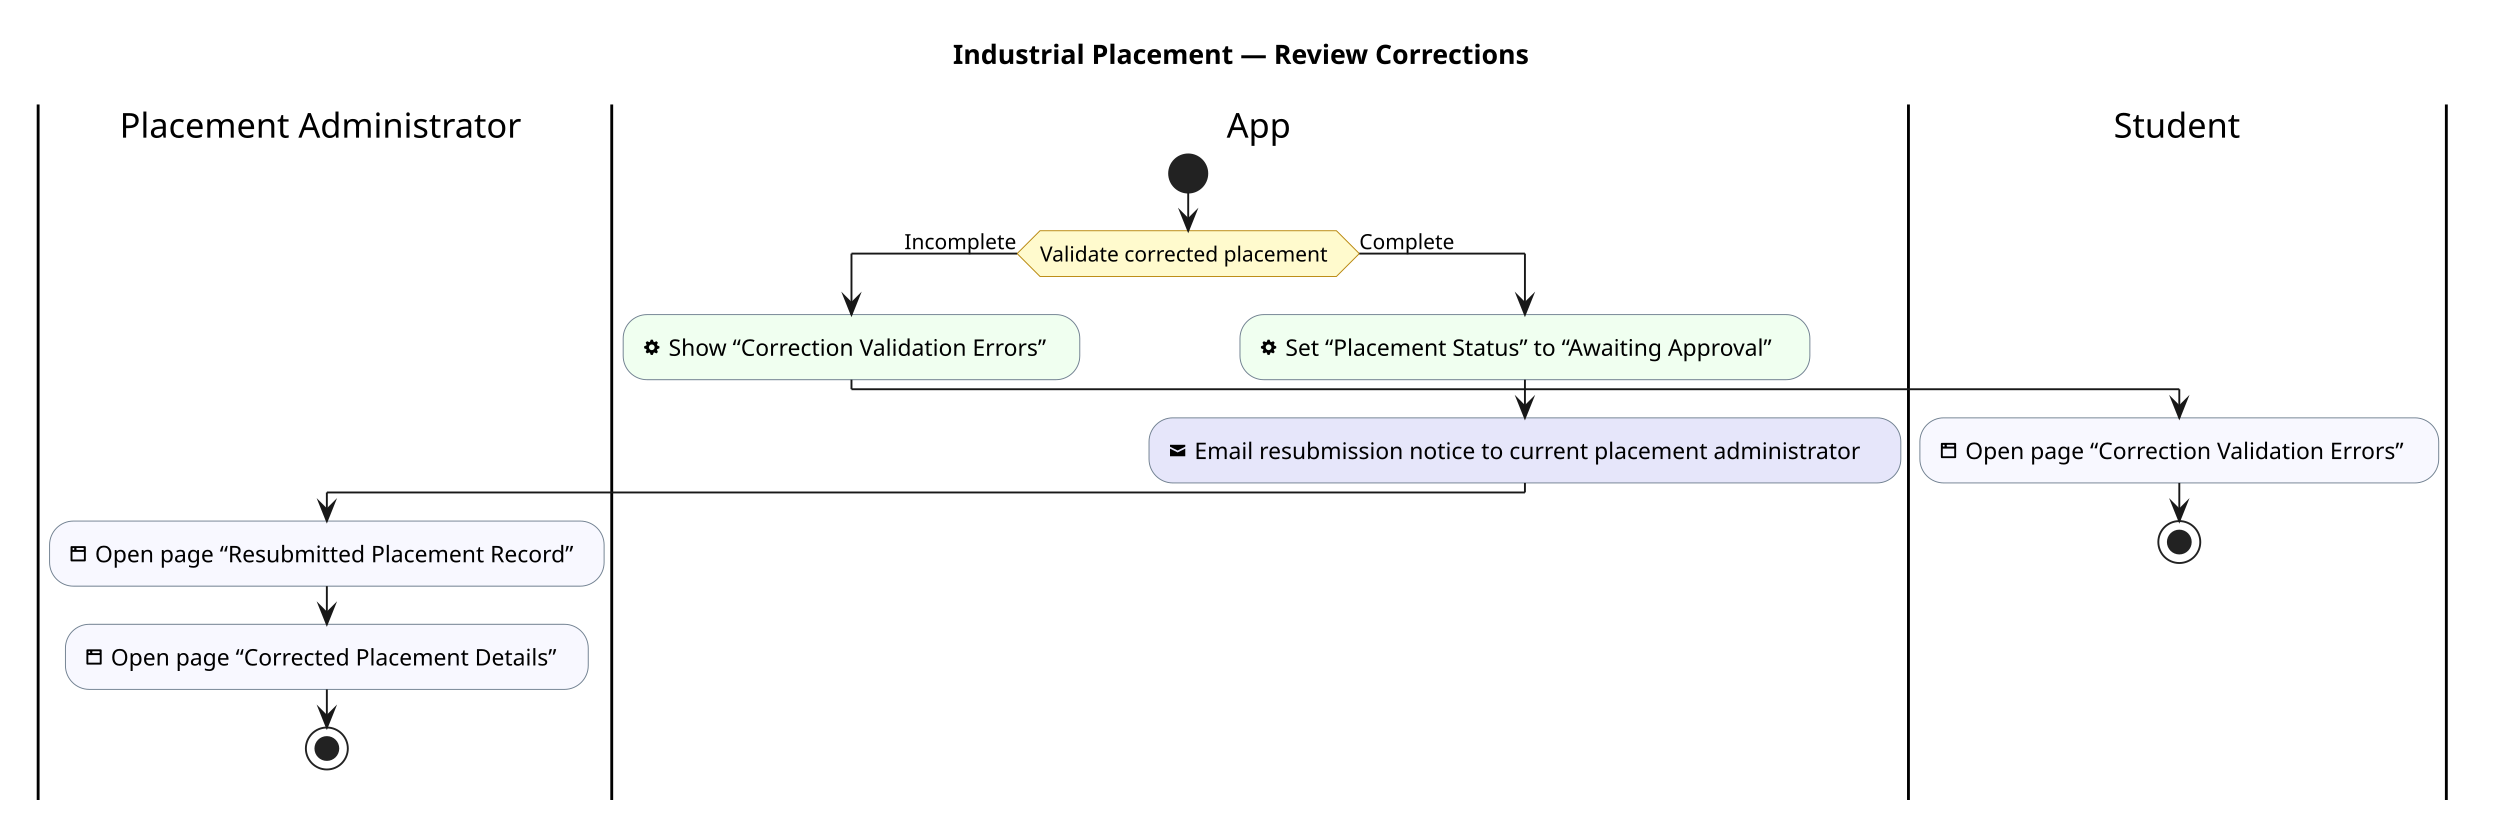
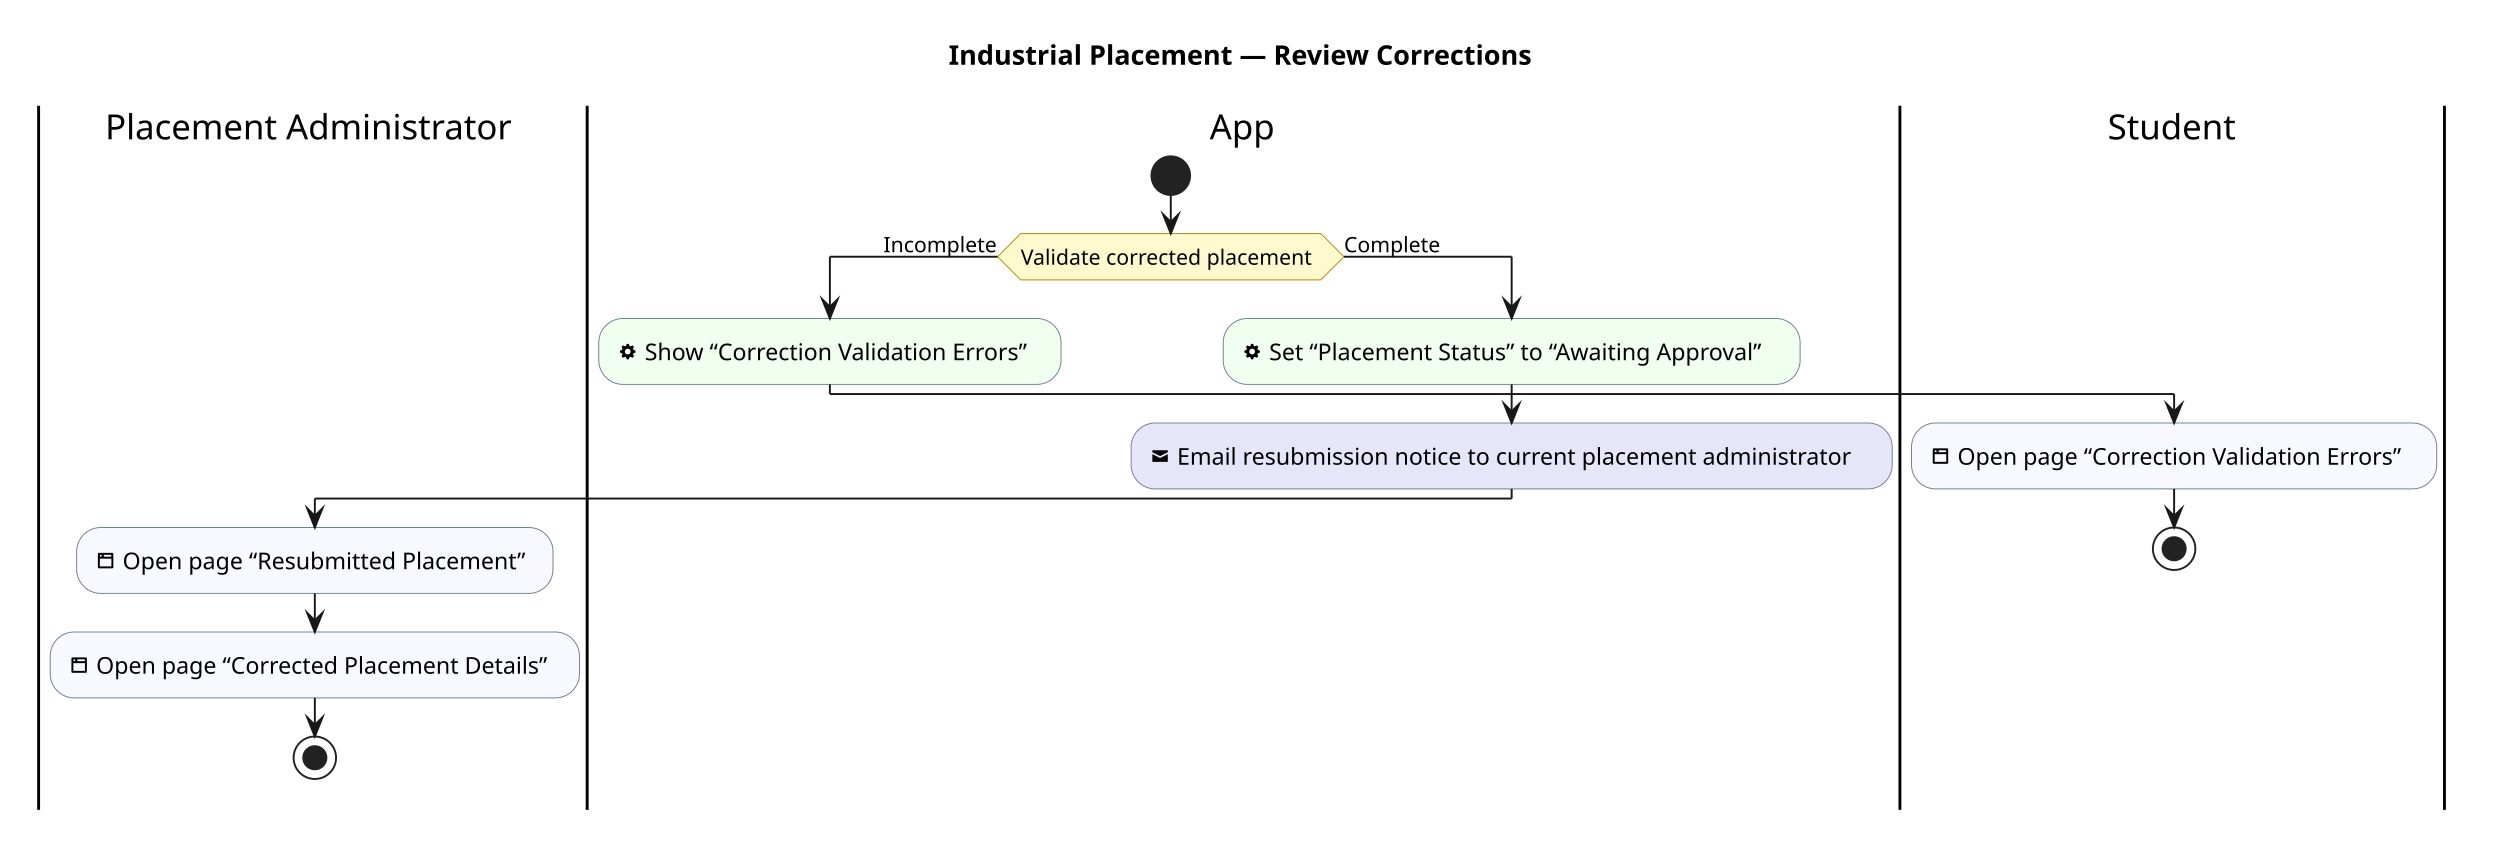
- <svg xmlns="http://www.w3.org/2000/svg" contentStyleType="text/css" data-diagram-type="ACTIVITY" height="440px" preserveAspectRatio="none" style="width:1311px;height:440px;background:#FFFFFF;" version="1.1" viewBox="0 0 1311 440" width="1311px" zoomAndPan="magnify">
+ <svg xmlns="http://www.w3.org/2000/svg" contentStyleType="text/css" data-diagram-type="ACTIVITY" height="440px" preserveAspectRatio="none" style="width:1295px;height:440px;background:#FFFFFF;" version="1.1" viewBox="0 0 1295 440" width="1295px" zoomAndPan="magnify">
  <defs />
  <g>
    <g class="title" data-source-line="2">
-       <text fill="#000000" font-family="sans-serif" font-size="14" font-weight="700" lengthAdjust="spacing" textLength="310.304" x="499.703" y="33.535">Industrial Placement — Review Corrections</text>
+       <text fill="#000000" font-family="sans-serif" font-size="14" font-weight="700" lengthAdjust="spacing" textLength="310.304" x="491.385" y="33.535">Industrial Placement — Review Corrections</text>
    </g>
-     <rect fill="none" height="21.199" style="stroke:none;stroke-width:1;" width="1264.709" x="20" y="54.785" />
-     <rect fill="#F8F8FF" height="34.133" rx="12.5" ry="12.5" style="stroke:#708090;stroke-width:0.5;" width="290.795" x="26" y="273.25" />
-     <path d="M37.34,286.383 A0.5,0.5 0 0 0 37,286.883 L37,293.883 A0.5,0.5 0 0 0 37.5,294.383 L44.5,294.383 A0.5,0.5 0 0 0 45,293.883 L45,286.883 A0.5,0.5 0 0 0 44.5,286.383 L37.5,286.383 A0.5,0.5 0 0 0 37.41,286.383 A0.5,0.5 0 0 0 37.35,286.383 M38.5,287.383 C38.78,287.383 39,287.603 39,287.883 C39,288.163 38.78,288.383 38.5,288.383 C38.22,288.383 38,288.163 38,287.883 C38,287.603 38.22,287.383 38.5,287.383 M40.5,287.383 L43.5,287.383 C43.78,287.383 44,287.603 44,287.883 C44,288.163 43.78,288.383 43.5,288.383 L40.5,288.383 C40.22,288.383 40,288.163 40,287.883 C40,287.603 40.22,287.383 40.5,287.383 M38,289.383 L44,289.383 L44,293.383 L38,293.383 L38,289.383" fill="#000000" />
-     <text fill="#000000" font-family="sans-serif" font-size="12" lengthAdjust="spacing" textLength="256.998" x="49.797" y="294.852">Open page “Resubmitted Placement Record”</text>
-     <rect fill="#F8F8FF" height="34.133" rx="12.5" ry="12.5" style="stroke:#708090;stroke-width:0.5;" width="274.16" x="34.317" y="327.383" />
-     <path d="M45.657,340.516 A0.5,0.5 0 0 0 45.317,341.016 L45.317,348.016 A0.5,0.5 0 0 0 45.817,348.516 L52.817,348.516 A0.5,0.5 0 0 0 53.317,348.016 L53.317,341.016 A0.5,0.5 0 0 0 52.817,340.516 L45.817,340.516 A0.5,0.5 0 0 0 45.727,340.516 A0.5,0.5 0 0 0 45.667,340.516 M46.817,341.516 C47.097,341.516 47.317,341.736 47.317,342.016 C47.317,342.296 47.097,342.516 46.817,342.516 C46.537,342.516 46.317,342.296 46.317,342.016 C46.317,341.736 46.537,341.516 46.817,341.516 M48.817,341.516 L51.817,341.516 C52.097,341.516 52.317,341.736 52.317,342.016 C52.317,342.296 52.097,342.516 51.817,342.516 L48.817,342.516 C48.537,342.516 48.317,342.296 48.317,342.016 C48.317,341.736 48.537,341.516 48.817,341.516 M46.317,343.516 L52.317,343.516 L52.317,347.516 L46.317,347.516 L46.317,343.516" fill="#000000" />
-     <text fill="#000000" font-family="sans-serif" font-size="12" lengthAdjust="spacing" textLength="240.363" x="58.114" y="348.984">Open page “Corrected Placement Details”</text>
-     <ellipse cx="171.398" cy="392.516" fill="none" rx="11" ry="11" style="stroke:#222222;stroke-width:1;" />
-     <ellipse cx="171.398" cy="392.516" fill="#222222" rx="6" ry="6" style="stroke:#222222;stroke-width:1;" />
+     <rect fill="none" height="21.199" style="stroke:none;stroke-width:1;" width="1248.074" x="20" y="54.785" />
+     <rect fill="#F8F8FF" height="34.133" rx="12.5" ry="12.5" style="stroke:#708090;stroke-width:0.5;" width="246.744" x="39.708" y="273.25" />
+     <path d="M51.048,286.383 A0.5,0.5 0 0 0 50.708,286.883 L50.708,293.883 A0.5,0.5 0 0 0 51.208,294.383 L58.208,294.383 A0.5,0.5 0 0 0 58.708,293.883 L58.708,286.883 A0.5,0.5 0 0 0 58.208,286.383 L51.208,286.383 A0.5,0.5 0 0 0 51.118,286.383 A0.5,0.5 0 0 0 51.058,286.383 M52.208,287.383 C52.488,287.383 52.708,287.603 52.708,287.883 C52.708,288.163 52.488,288.383 52.208,288.383 C51.928,288.383 51.708,288.163 51.708,287.883 C51.708,287.603 51.928,287.383 52.208,287.383 M54.208,287.383 L57.208,287.383 C57.488,287.383 57.708,287.603 57.708,287.883 C57.708,288.163 57.488,288.383 57.208,288.383 L54.208,288.383 C53.928,288.383 53.708,288.163 53.708,287.883 C53.708,287.603 53.928,287.383 54.208,287.383 M51.708,289.383 L57.708,289.383 L57.708,293.383 L51.708,293.383 L51.708,289.383" fill="#000000" />
+     <text fill="#000000" font-family="sans-serif" font-size="12" lengthAdjust="spacing" textLength="212.947" x="63.505" y="294.852">Open page “Resubmitted Placement”</text>
+     <rect fill="#F8F8FF" height="34.133" rx="12.5" ry="12.5" style="stroke:#708090;stroke-width:0.5;" width="274.16" x="26" y="327.383" />
+     <path d="M37.34,340.516 A0.5,0.5 0 0 0 37,341.016 L37,348.016 A0.5,0.5 0 0 0 37.5,348.516 L44.5,348.516 A0.5,0.5 0 0 0 45,348.016 L45,341.016 A0.5,0.5 0 0 0 44.5,340.516 L37.5,340.516 A0.5,0.5 0 0 0 37.41,340.516 A0.5,0.5 0 0 0 37.35,340.516 M38.5,341.516 C38.78,341.516 39,341.736 39,342.016 C39,342.296 38.78,342.516 38.5,342.516 C38.22,342.516 38,342.296 38,342.016 C38,341.736 38.22,341.516 38.5,341.516 M40.5,341.516 L43.5,341.516 C43.78,341.516 44,341.736 44,342.016 C44,342.296 43.78,342.516 43.5,342.516 L40.5,342.516 C40.22,342.516 40,342.296 40,342.016 C40,341.736 40.22,341.516 40.5,341.516 M38,343.516 L44,343.516 L44,347.516 L38,347.516 L38,343.516" fill="#000000" />
+     <text fill="#000000" font-family="sans-serif" font-size="12" lengthAdjust="spacing" textLength="240.363" x="49.797" y="348.984">Open page “Corrected Placement Details”</text>
+     <ellipse cx="163.08" cy="392.516" fill="none" rx="11" ry="11" style="stroke:#222222;stroke-width:1;" />
+     <ellipse cx="163.08" cy="392.516" fill="#222222" rx="6" ry="6" style="stroke:#222222;stroke-width:1;" />
    <line style="stroke:#000000;stroke-width:1.5;" x1="20" x2="20" y1="54.785" y2="419.516" />
-     <ellipse cx="623.094" cy="90.984" fill="#222222" rx="10" ry="10" style="stroke:#222222;stroke-width:1;" />
-     <polygon fill="#FFFACD" points="545.38,120.984,700.809,120.984,712.809,132.984,700.809,144.984,545.38,144.984,533.38,132.984,545.38,120.984" style="stroke:#B8860B;stroke-width:0.5;stroke-linejoin:miter;stroke-miterlimit:10;" />
-     <text fill="#000000" font-family="sans-serif" font-size="11" lengthAdjust="spacing" textLength="155.429" x="545.38" y="137.142">Validate corrected placement</text>
-     <text fill="#000000" font-family="sans-serif" font-size="11" lengthAdjust="spacing" textLength="59.13" x="474.25" y="130.664">Incomplete</text>
-     <text fill="#000000" font-family="sans-serif" font-size="11" lengthAdjust="spacing" textLength="51.111" x="712.809" y="130.664">Complete</text>
-     <rect fill="#F0FFF0" height="34.133" rx="12.5" ry="12.5" style="stroke:#708090;stroke-width:0.5;" width="239.443" x="326.795" y="164.984" />
-     <path d="M341.295,178.117 L340.795,179.307 C340.695,179.337 340.605,179.387 340.515,179.437 L339.325,178.937 L338.605,179.657 L339.105,180.847 C339.055,180.947 339.015,181.027 338.975,181.127 L337.785,181.627 L337.785,182.627 L338.975,183.127 C339.015,183.227 339.055,183.307 339.105,183.407 L338.605,184.597 L339.325,185.317 L340.515,184.817 C340.605,184.857 340.695,184.907 340.795,184.947 L341.295,186.137 L342.295,186.137 L342.795,184.947 C342.885,184.907 342.985,184.867 343.075,184.817 L344.265,185.317 L344.985,184.597 L344.485,183.407 C344.525,183.317 344.575,183.217 344.615,183.127 L345.805,182.627 L345.805,181.627 L344.615,181.127 C344.585,181.037 344.535,180.937 344.485,180.847 L344.985,179.657 L344.265,178.937 L343.075,179.437 C342.985,179.397 342.885,179.347 342.795,179.307 L342.295,178.117 L341.295,178.117 M341.795,180.617 C342.625,180.617 343.295,181.287 343.295,182.117 C343.295,182.947 342.625,183.617 341.795,183.617 C340.965,183.617 340.295,182.947 340.295,182.117 C340.295,181.287 340.965,180.617 341.795,180.617" fill="#000000" />
-     <text fill="#000000" font-family="sans-serif" font-size="12" lengthAdjust="spacing" textLength="205.647" x="350.592" y="186.586">Show “Correction Validation Errors”</text>
-     <rect fill="#F0FFF0" height="34.133" rx="12.5" ry="12.5" style="stroke:#708090;stroke-width:0.5;" width="298.852" x="650.246" y="164.984" />
-     <path d="M664.746,178.117 L664.246,179.307 C664.146,179.337 664.056,179.387 663.966,179.437 L662.776,178.937 L662.056,179.657 L662.556,180.847 C662.506,180.947 662.466,181.027 662.426,181.127 L661.236,181.627 L661.236,182.627 L662.426,183.127 C662.466,183.227 662.506,183.307 662.556,183.407 L662.056,184.597 L662.776,185.317 L663.966,184.817 C664.056,184.857 664.146,184.907 664.246,184.947 L664.746,186.137 L665.746,186.137 L666.246,184.947 C666.336,184.907 666.436,184.867 666.526,184.817 L667.716,185.317 L668.436,184.597 L667.936,183.407 C667.976,183.317 668.026,183.217 668.066,183.127 L669.256,182.627 L669.256,181.627 L668.066,181.127 C668.036,181.037 667.986,180.937 667.936,180.847 L668.436,179.657 L667.716,178.937 L666.526,179.437 C666.436,179.397 666.336,179.347 666.246,179.307 L665.746,178.117 L664.746,178.117 M665.246,180.617 C666.076,180.617 666.746,181.287 666.746,182.117 C666.746,182.947 666.076,183.617 665.246,183.617 C664.416,183.617 663.746,182.947 663.746,182.117 C663.746,181.287 664.416,180.617 665.246,180.617" fill="#000000" />
-     <text fill="#000000" font-family="sans-serif" font-size="12" lengthAdjust="spacing" textLength="265.055" x="674.043" y="186.586">Set “Placement Status” to “Awaiting Approval”</text>
-     <rect fill="#E6E6FA" height="34.133" rx="12.5" ry="12.5" style="stroke:#708090;stroke-width:0.5;" width="394.242" x="602.551" y="219.117" />
-     <path d="M613.551,233.25 L613.551,234.25 L617.551,236.25 L621.551,234.25 L621.551,233.25 L613.551,233.25 M613.551,235.25 L613.551,239.25 L621.551,239.25 L621.551,235.25 L617.551,237.25 L613.551,235.25" fill="#000000" />
-     <text fill="#000000" font-family="sans-serif" font-size="12" lengthAdjust="spacing" textLength="360.445" x="626.348" y="240.719">Email resubmission notice to current placement administrator</text>
-     <line style="stroke:#000000;stroke-width:1.5;" x1="320.795" x2="320.795" y1="54.785" y2="419.516" />
-     <rect fill="#F8F8FF" height="34.133" rx="12.5" ry="12.5" style="stroke:#708090;stroke-width:0.5;" width="272.068" x="1006.793" y="219.117" />
-     <path d="M1018.133,232.25 A0.5,0.5 0 0 0 1017.793,232.75 L1017.793,239.75 A0.5,0.5 0 0 0 1018.293,240.25 L1025.293,240.25 A0.5,0.5 0 0 0 1025.793,239.75 L1025.793,232.75 A0.5,0.5 0 0 0 1025.293,232.25 L1018.293,232.25 A0.5,0.5 0 0 0 1018.203,232.25 A0.5,0.5 0 0 0 1018.143,232.25 M1019.293,233.25 C1019.573,233.25 1019.793,233.47 1019.793,233.75 C1019.793,234.03 1019.573,234.25 1019.293,234.25 C1019.013,234.25 1018.793,234.03 1018.793,233.75 C1018.793,233.47 1019.013,233.25 1019.293,233.25 M1021.293,233.25 L1024.293,233.25 C1024.573,233.25 1024.793,233.47 1024.793,233.75 C1024.793,234.03 1024.573,234.25 1024.293,234.25 L1021.293,234.25 C1021.013,234.25 1020.793,234.03 1020.793,233.75 C1020.793,233.47 1021.013,233.25 1021.293,233.25 M1018.793,235.25 L1024.793,235.25 L1024.793,239.25 L1018.793,239.25 L1018.793,235.25" fill="#000000" />
-     <text fill="#000000" font-family="sans-serif" font-size="12" lengthAdjust="spacing" textLength="238.272" x="1030.59" y="240.719">Open page “Correction Validation Errors”</text>
-     <ellipse cx="1142.827" cy="284.25" fill="none" rx="11" ry="11" style="stroke:#222222;stroke-width:1;" />
-     <ellipse cx="1142.827" cy="284.25" fill="#222222" rx="6" ry="6" style="stroke:#222222;stroke-width:1;" />
-     <line style="stroke:#000000;stroke-width:1.5;" x1="1000.793" x2="1000.793" y1="54.785" y2="419.516" />
-     <line style="stroke:#000000;stroke-width:1.5;" x1="1282.861" x2="1282.861" y1="54.785" y2="419.516" />
-     <line style="stroke:#181818;stroke-width:1;" x1="171.398" x2="171.398" y1="307.383" y2="327.383" />
-     <polygon fill="#181818" points="167.398,317.383,171.398,327.383,175.398,317.383,171.398,321.383" style="stroke:#181818;stroke-width:1;stroke-linejoin:miter;stroke-miterlimit:10;" />
-     <line style="stroke:#181818;stroke-width:1;" x1="171.398" x2="171.398" y1="361.516" y2="381.516" />
-     <polygon fill="#181818" points="167.398,371.516,171.398,381.516,175.398,371.516,171.398,375.516" style="stroke:#181818;stroke-width:1;stroke-linejoin:miter;stroke-miterlimit:10;" />
-     <line style="stroke:#181818;stroke-width:1;" x1="799.672" x2="799.672" y1="199.117" y2="219.117" />
-     <polygon fill="#181818" points="795.672,209.117,799.672,219.117,803.672,209.117,799.672,213.117" style="stroke:#181818;stroke-width:1;stroke-linejoin:miter;stroke-miterlimit:10;" />
-     <line style="stroke:#181818;stroke-width:1;" x1="533.38" x2="446.517" y1="132.984" y2="132.984" />
-     <line style="stroke:#181818;stroke-width:1;" x1="446.517" x2="446.517" y1="132.984" y2="164.984" />
-     <polygon fill="#181818" points="442.517,154.984,446.517,164.984,450.517,154.984,446.517,158.984" style="stroke:#181818;stroke-width:1;stroke-linejoin:miter;stroke-miterlimit:10;" />
-     <line style="stroke:#181818;stroke-width:1;" x1="712.809" x2="799.672" y1="132.984" y2="132.984" />
-     <line style="stroke:#181818;stroke-width:1;" x1="799.672" x2="799.672" y1="132.984" y2="164.984" />
-     <polygon fill="#181818" points="795.672,154.984,799.672,164.984,803.672,154.984,799.672,158.984" style="stroke:#181818;stroke-width:1;stroke-linejoin:miter;stroke-miterlimit:10;" />
-     <line style="stroke:#181818;stroke-width:1;" x1="623.094" x2="623.094" y1="100.984" y2="120.984" />
-     <polygon fill="#181818" points="619.094,110.984,623.094,120.984,627.094,110.984,623.094,114.984" style="stroke:#181818;stroke-width:1;stroke-linejoin:miter;stroke-miterlimit:10;" />
-     <line style="stroke:#181818;stroke-width:1;" x1="1142.827" x2="1142.827" y1="253.25" y2="273.25" />
-     <polygon fill="#181818" points="1138.827,263.25,1142.827,273.25,1146.827,263.25,1142.827,267.25" style="stroke:#181818;stroke-width:1;stroke-linejoin:miter;stroke-miterlimit:10;" />
-     <line style="stroke:#181818;stroke-width:1;" x1="446.517" x2="446.517" y1="199.117" y2="204.117" />
-     <line style="stroke:#181818;stroke-width:1;" x1="446.517" x2="1142.827" y1="204.117" y2="204.117" />
-     <line style="stroke:#181818;stroke-width:1;" x1="1142.827" x2="1142.827" y1="204.117" y2="219.117" />
-     <polygon fill="#181818" points="1138.827,209.117,1142.827,219.117,1146.827,209.117,1142.827,213.117" style="stroke:#181818;stroke-width:1;stroke-linejoin:miter;stroke-miterlimit:10;" />
-     <line style="stroke:#181818;stroke-width:1;" x1="799.672" x2="799.672" y1="253.25" y2="258.25" />
-     <line style="stroke:#181818;stroke-width:1;" x1="799.672" x2="171.398" y1="258.25" y2="258.25" />
-     <line style="stroke:#181818;stroke-width:1;" x1="171.398" x2="171.398" y1="258.25" y2="273.25" />
-     <polygon fill="#181818" points="167.398,263.25,171.398,273.25,175.398,263.25,171.398,267.25" style="stroke:#181818;stroke-width:1;stroke-linejoin:miter;stroke-miterlimit:10;" />
-     <text fill="#000000" font-family="sans-serif" font-size="18" lengthAdjust="spacing" textLength="215.27" x="62.762" y="72.188">Placement Administrator</text>
-     <text fill="#000000" font-family="sans-serif" font-size="18" lengthAdjust="spacing" textLength="35.077" x="643.255" y="72.188">App</text>
-     <text fill="#000000" font-family="sans-serif" font-size="18" lengthAdjust="spacing" textLength="66.858" x="1108.398" y="72.188">Student</text>
+     <ellipse cx="606.46" cy="90.984" fill="#222222" rx="10" ry="10" style="stroke:#222222;stroke-width:1;" />
+     <polygon fill="#FFFACD" points="528.745,120.984,684.174,120.984,696.174,132.984,684.174,144.984,528.745,144.984,516.745,132.984,528.745,120.984" style="stroke:#B8860B;stroke-width:0.5;stroke-linejoin:miter;stroke-miterlimit:10;" />
+     <text fill="#000000" font-family="sans-serif" font-size="11" lengthAdjust="spacing" textLength="155.429" x="528.745" y="137.142">Validate corrected placement</text>
+     <text fill="#000000" font-family="sans-serif" font-size="11" lengthAdjust="spacing" textLength="59.13" x="457.615" y="130.664">Incomplete</text>
+     <text fill="#000000" font-family="sans-serif" font-size="11" lengthAdjust="spacing" textLength="51.111" x="696.174" y="130.664">Complete</text>
+     <rect fill="#F0FFF0" height="34.133" rx="12.5" ry="12.5" style="stroke:#708090;stroke-width:0.5;" width="239.443" x="310.16" y="164.984" />
+     <path d="M324.66,178.117 L324.16,179.307 C324.06,179.337 323.97,179.387 323.88,179.437 L322.69,178.937 L321.97,179.657 L322.47,180.847 C322.42,180.947 322.38,181.027 322.34,181.127 L321.15,181.627 L321.15,182.627 L322.34,183.127 C322.38,183.227 322.42,183.307 322.47,183.407 L321.97,184.597 L322.69,185.317 L323.88,184.817 C323.97,184.857 324.06,184.907 324.16,184.947 L324.66,186.137 L325.66,186.137 L326.16,184.947 C326.25,184.907 326.35,184.867 326.44,184.817 L327.63,185.317 L328.35,184.597 L327.85,183.407 C327.89,183.317 327.94,183.217 327.98,183.127 L329.17,182.627 L329.17,181.627 L327.98,181.127 C327.95,181.037 327.9,180.937 327.85,180.847 L328.35,179.657 L327.63,178.937 L326.44,179.437 C326.35,179.397 326.25,179.347 326.16,179.307 L325.66,178.117 L324.66,178.117 M325.16,180.617 C325.99,180.617 326.66,181.287 326.66,182.117 C326.66,182.947 325.99,183.617 325.16,183.617 C324.33,183.617 323.66,182.947 323.66,182.117 C323.66,181.287 324.33,180.617 325.16,180.617" fill="#000000" />
+     <text fill="#000000" font-family="sans-serif" font-size="12" lengthAdjust="spacing" textLength="205.647" x="333.957" y="186.586">Show “Correction Validation Errors”</text>
+     <rect fill="#F0FFF0" height="34.133" rx="12.5" ry="12.5" style="stroke:#708090;stroke-width:0.5;" width="298.852" x="633.611" y="164.984" />
+     <path d="M648.111,178.117 L647.611,179.307 C647.511,179.337 647.421,179.387 647.331,179.437 L646.141,178.937 L645.421,179.657 L645.921,180.847 C645.871,180.947 645.831,181.027 645.791,181.127 L644.601,181.627 L644.601,182.627 L645.791,183.127 C645.831,183.227 645.871,183.307 645.921,183.407 L645.421,184.597 L646.141,185.317 L647.331,184.817 C647.421,184.857 647.511,184.907 647.611,184.947 L648.111,186.137 L649.111,186.137 L649.611,184.947 C649.701,184.907 649.801,184.867 649.891,184.817 L651.081,185.317 L651.801,184.597 L651.301,183.407 C651.341,183.317 651.391,183.217 651.431,183.127 L652.621,182.627 L652.621,181.627 L651.431,181.127 C651.401,181.037 651.351,180.937 651.301,180.847 L651.801,179.657 L651.081,178.937 L649.891,179.437 C649.801,179.397 649.701,179.347 649.611,179.307 L649.111,178.117 L648.111,178.117 M648.611,180.617 C649.441,180.617 650.111,181.287 650.111,182.117 C650.111,182.947 649.441,183.617 648.611,183.617 C647.781,183.617 647.111,182.947 647.111,182.117 C647.111,181.287 647.781,180.617 648.611,180.617" fill="#000000" />
+     <text fill="#000000" font-family="sans-serif" font-size="12" lengthAdjust="spacing" textLength="265.055" x="657.408" y="186.586">Set “Placement Status” to “Awaiting Approval”</text>
+     <rect fill="#E6E6FA" height="34.133" rx="12.5" ry="12.5" style="stroke:#708090;stroke-width:0.5;" width="394.242" x="585.916" y="219.117" />
+     <path d="M596.916,233.25 L596.916,234.25 L600.916,236.25 L604.916,234.25 L604.916,233.25 L596.916,233.25 M596.916,235.25 L596.916,239.25 L604.916,239.25 L604.916,235.25 L600.916,237.25 L596.916,235.25" fill="#000000" />
+     <text fill="#000000" font-family="sans-serif" font-size="12" lengthAdjust="spacing" textLength="360.445" x="609.713" y="240.719">Email resubmission notice to current placement administrator</text>
+     <line style="stroke:#000000;stroke-width:1.5;" x1="304.16" x2="304.16" y1="54.785" y2="419.516" />
+     <rect fill="#F8F8FF" height="34.133" rx="12.5" ry="12.5" style="stroke:#708090;stroke-width:0.5;" width="272.068" x="990.158" y="219.117" />
+     <path d="M1001.498,232.25 A0.5,0.5 0 0 0 1001.158,232.75 L1001.158,239.75 A0.5,0.5 0 0 0 1001.658,240.25 L1008.658,240.25 A0.5,0.5 0 0 0 1009.158,239.75 L1009.158,232.75 A0.5,0.5 0 0 0 1008.658,232.25 L1001.658,232.25 A0.5,0.5 0 0 0 1001.568,232.25 A0.5,0.5 0 0 0 1001.508,232.25 M1002.658,233.25 C1002.938,233.25 1003.158,233.47 1003.158,233.75 C1003.158,234.03 1002.938,234.25 1002.658,234.25 C1002.378,234.25 1002.158,234.03 1002.158,233.75 C1002.158,233.47 1002.378,233.25 1002.658,233.25 M1004.658,233.25 L1007.658,233.25 C1007.938,233.25 1008.158,233.47 1008.158,233.75 C1008.158,234.03 1007.938,234.25 1007.658,234.25 L1004.658,234.25 C1004.378,234.25 1004.158,234.03 1004.158,233.75 C1004.158,233.47 1004.378,233.25 1004.658,233.25 M1002.158,235.25 L1008.158,235.25 L1008.158,239.25 L1002.158,239.25 L1002.158,235.25" fill="#000000" />
+     <text fill="#000000" font-family="sans-serif" font-size="12" lengthAdjust="spacing" textLength="238.272" x="1013.955" y="240.719">Open page “Correction Validation Errors”</text>
+     <ellipse cx="1126.192" cy="284.25" fill="none" rx="11" ry="11" style="stroke:#222222;stroke-width:1;" />
+     <ellipse cx="1126.192" cy="284.25" fill="#222222" rx="6" ry="6" style="stroke:#222222;stroke-width:1;" />
+     <line style="stroke:#000000;stroke-width:1.5;" x1="984.158" x2="984.158" y1="54.785" y2="419.516" />
+     <line style="stroke:#000000;stroke-width:1.5;" x1="1266.227" x2="1266.227" y1="54.785" y2="419.516" />
+     <line style="stroke:#181818;stroke-width:1;" x1="163.08" x2="163.08" y1="307.383" y2="327.383" />
+     <polygon fill="#181818" points="159.08,317.383,163.08,327.383,167.08,317.383,163.08,321.383" style="stroke:#181818;stroke-width:1;stroke-linejoin:miter;stroke-miterlimit:10;" />
+     <line style="stroke:#181818;stroke-width:1;" x1="163.08" x2="163.08" y1="361.516" y2="381.516" />
+     <polygon fill="#181818" points="159.08,371.516,163.08,381.516,167.08,371.516,163.08,375.516" style="stroke:#181818;stroke-width:1;stroke-linejoin:miter;stroke-miterlimit:10;" />
+     <line style="stroke:#181818;stroke-width:1;" x1="783.037" x2="783.037" y1="199.117" y2="219.117" />
+     <polygon fill="#181818" points="779.037,209.117,783.037,219.117,787.037,209.117,783.037,213.117" style="stroke:#181818;stroke-width:1;stroke-linejoin:miter;stroke-miterlimit:10;" />
+     <line style="stroke:#181818;stroke-width:1;" x1="516.745" x2="429.882" y1="132.984" y2="132.984" />
+     <line style="stroke:#181818;stroke-width:1;" x1="429.882" x2="429.882" y1="132.984" y2="164.984" />
+     <polygon fill="#181818" points="425.882,154.984,429.882,164.984,433.882,154.984,429.882,158.984" style="stroke:#181818;stroke-width:1;stroke-linejoin:miter;stroke-miterlimit:10;" />
+     <line style="stroke:#181818;stroke-width:1;" x1="696.174" x2="783.037" y1="132.984" y2="132.984" />
+     <line style="stroke:#181818;stroke-width:1;" x1="783.037" x2="783.037" y1="132.984" y2="164.984" />
+     <polygon fill="#181818" points="779.037,154.984,783.037,164.984,787.037,154.984,783.037,158.984" style="stroke:#181818;stroke-width:1;stroke-linejoin:miter;stroke-miterlimit:10;" />
+     <line style="stroke:#181818;stroke-width:1;" x1="606.46" x2="606.46" y1="100.984" y2="120.984" />
+     <polygon fill="#181818" points="602.46,110.984,606.46,120.984,610.46,110.984,606.46,114.984" style="stroke:#181818;stroke-width:1;stroke-linejoin:miter;stroke-miterlimit:10;" />
+     <line style="stroke:#181818;stroke-width:1;" x1="1126.192" x2="1126.192" y1="253.25" y2="273.25" />
+     <polygon fill="#181818" points="1122.192,263.25,1126.192,273.25,1130.192,263.25,1126.192,267.25" style="stroke:#181818;stroke-width:1;stroke-linejoin:miter;stroke-miterlimit:10;" />
+     <line style="stroke:#181818;stroke-width:1;" x1="429.882" x2="429.882" y1="199.117" y2="204.117" />
+     <line style="stroke:#181818;stroke-width:1;" x1="429.882" x2="1126.192" y1="204.117" y2="204.117" />
+     <line style="stroke:#181818;stroke-width:1;" x1="1126.192" x2="1126.192" y1="204.117" y2="219.117" />
+     <polygon fill="#181818" points="1122.192,209.117,1126.192,219.117,1130.192,209.117,1126.192,213.117" style="stroke:#181818;stroke-width:1;stroke-linejoin:miter;stroke-miterlimit:10;" />
+     <line style="stroke:#181818;stroke-width:1;" x1="783.037" x2="783.037" y1="253.25" y2="258.25" />
+     <line style="stroke:#181818;stroke-width:1;" x1="783.037" x2="163.08" y1="258.25" y2="258.25" />
+     <line style="stroke:#181818;stroke-width:1;" x1="163.08" x2="163.08" y1="258.25" y2="273.25" />
+     <polygon fill="#181818" points="159.08,263.25,163.08,273.25,167.08,263.25,163.08,267.25" style="stroke:#181818;stroke-width:1;stroke-linejoin:miter;stroke-miterlimit:10;" />
+     <text fill="#000000" font-family="sans-serif" font-size="18" lengthAdjust="spacing" textLength="215.27" x="54.445" y="72.188">Placement Administrator</text>
+     <text fill="#000000" font-family="sans-serif" font-size="18" lengthAdjust="spacing" textLength="35.077" x="626.621" y="72.188">App</text>
+     <text fill="#000000" font-family="sans-serif" font-size="18" lengthAdjust="spacing" textLength="66.858" x="1091.763" y="72.188">Student</text>
  </g>
</svg>
